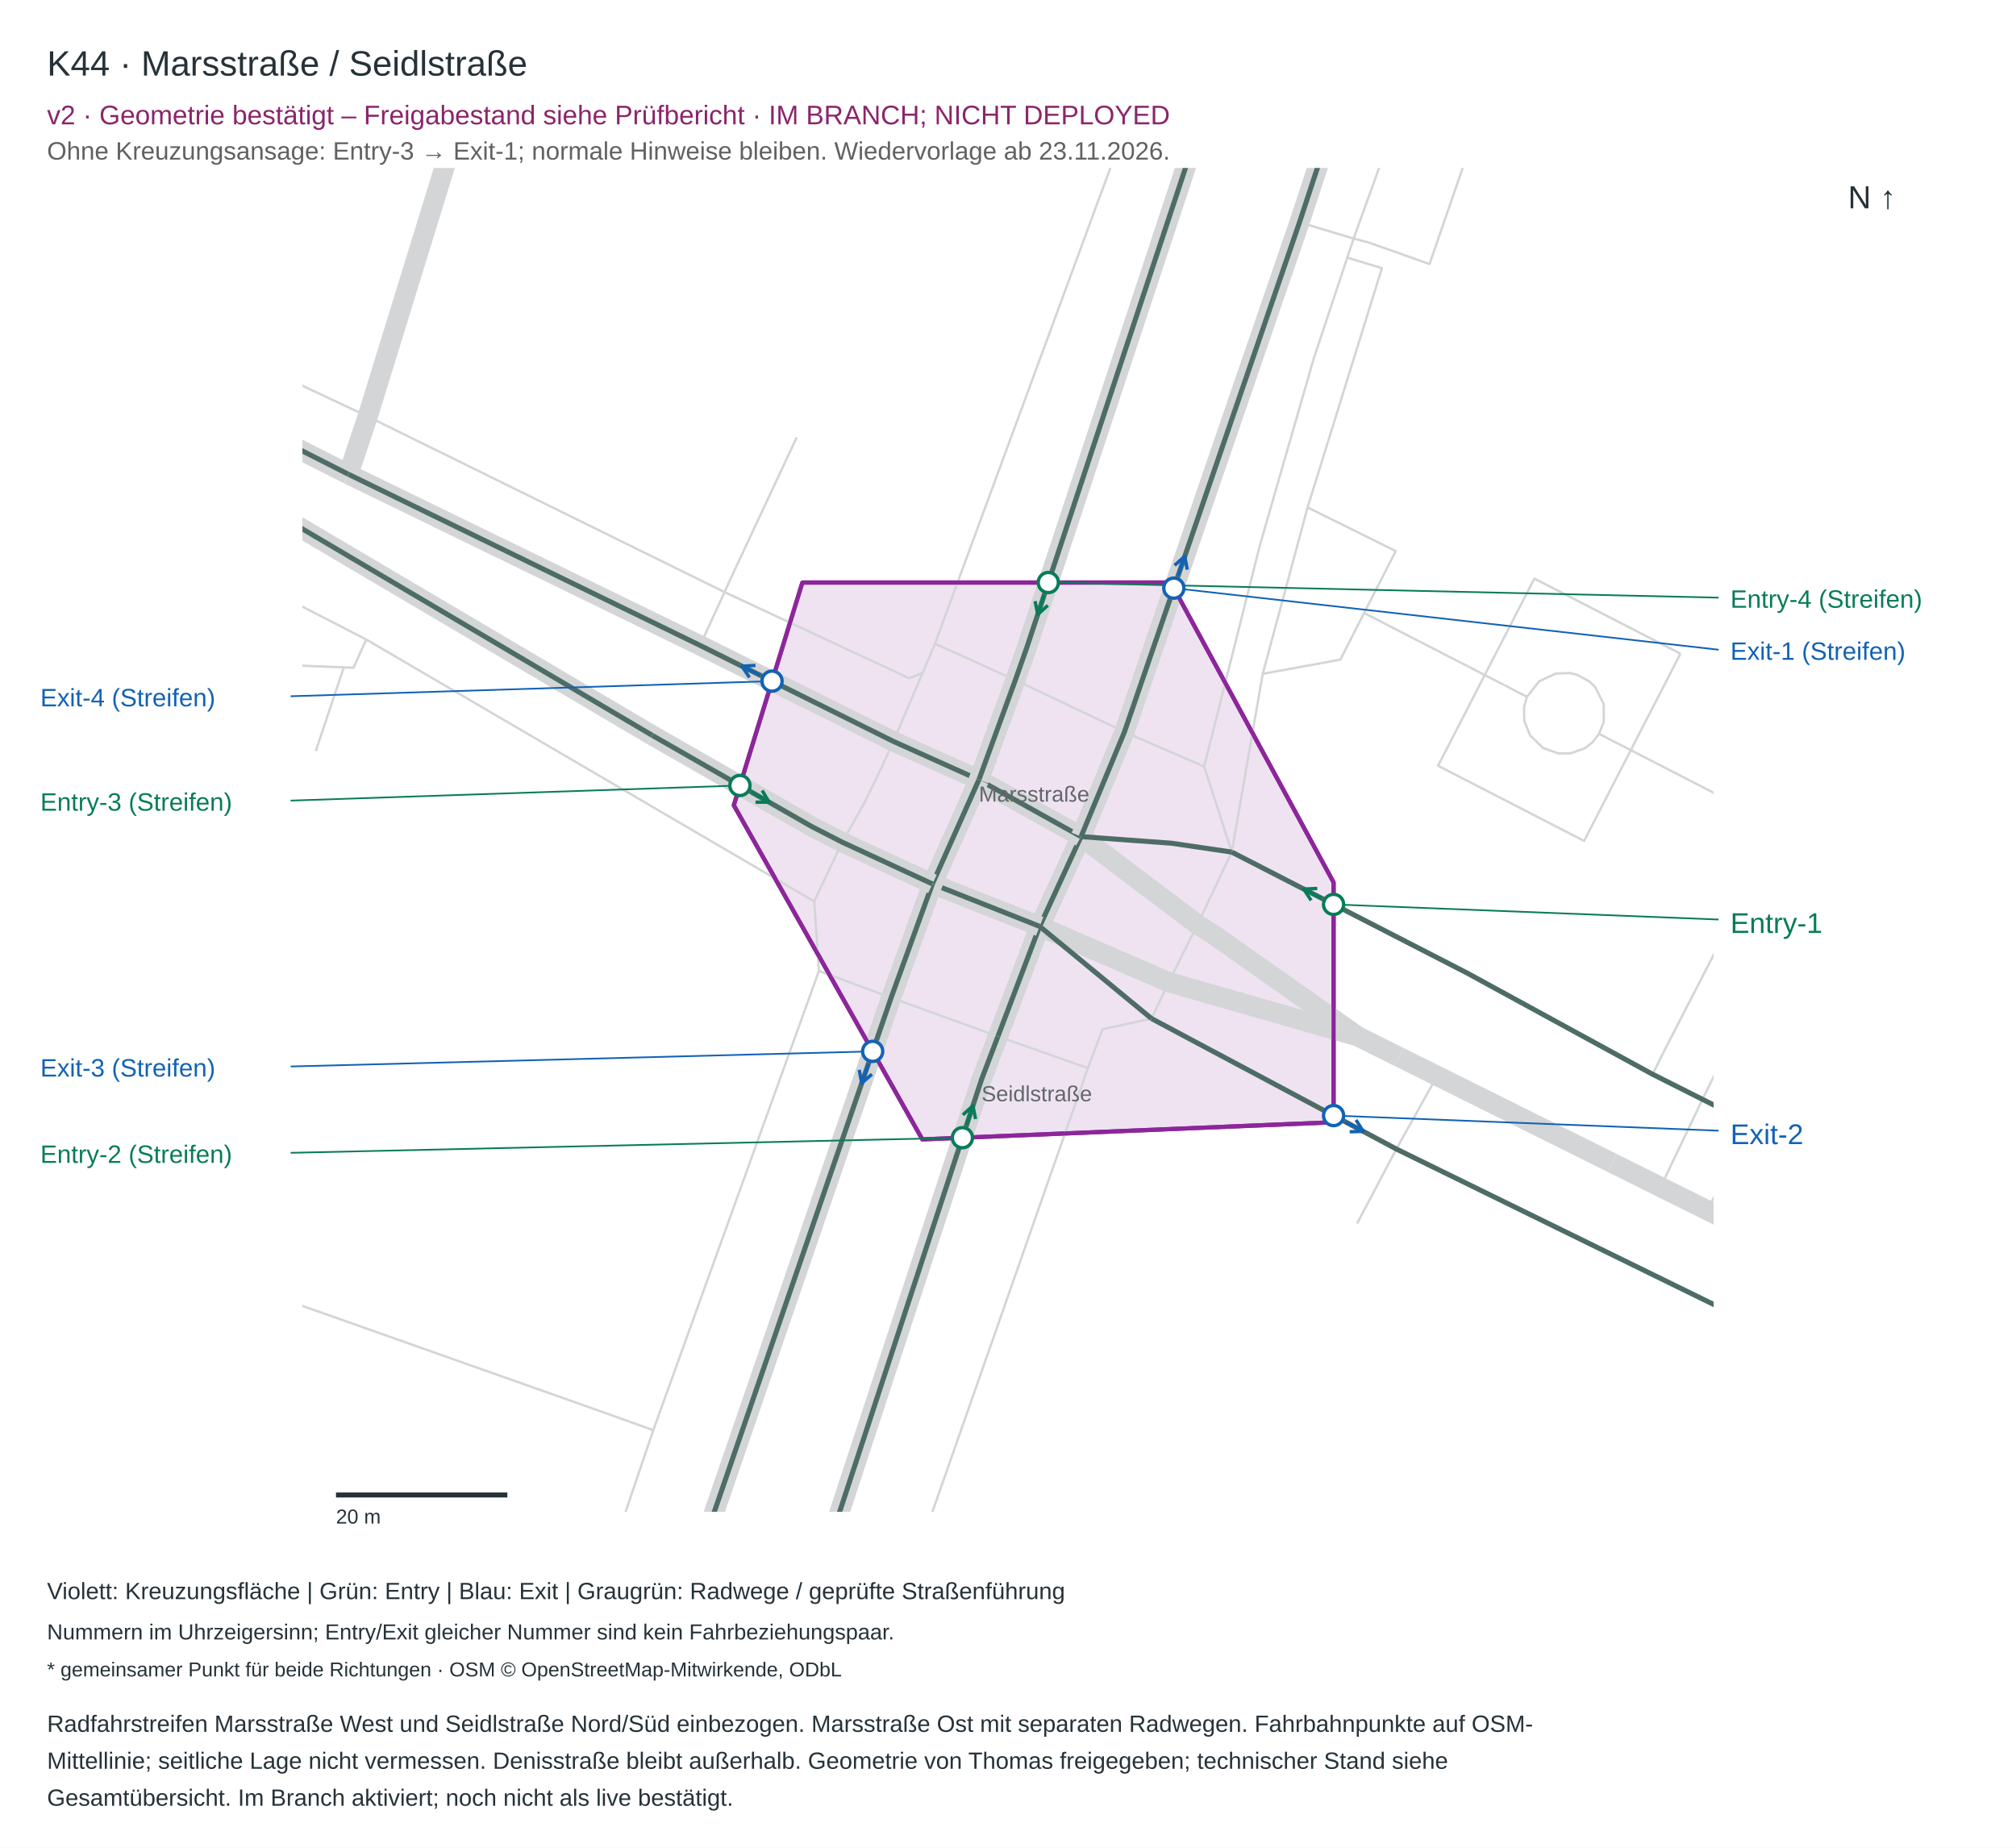
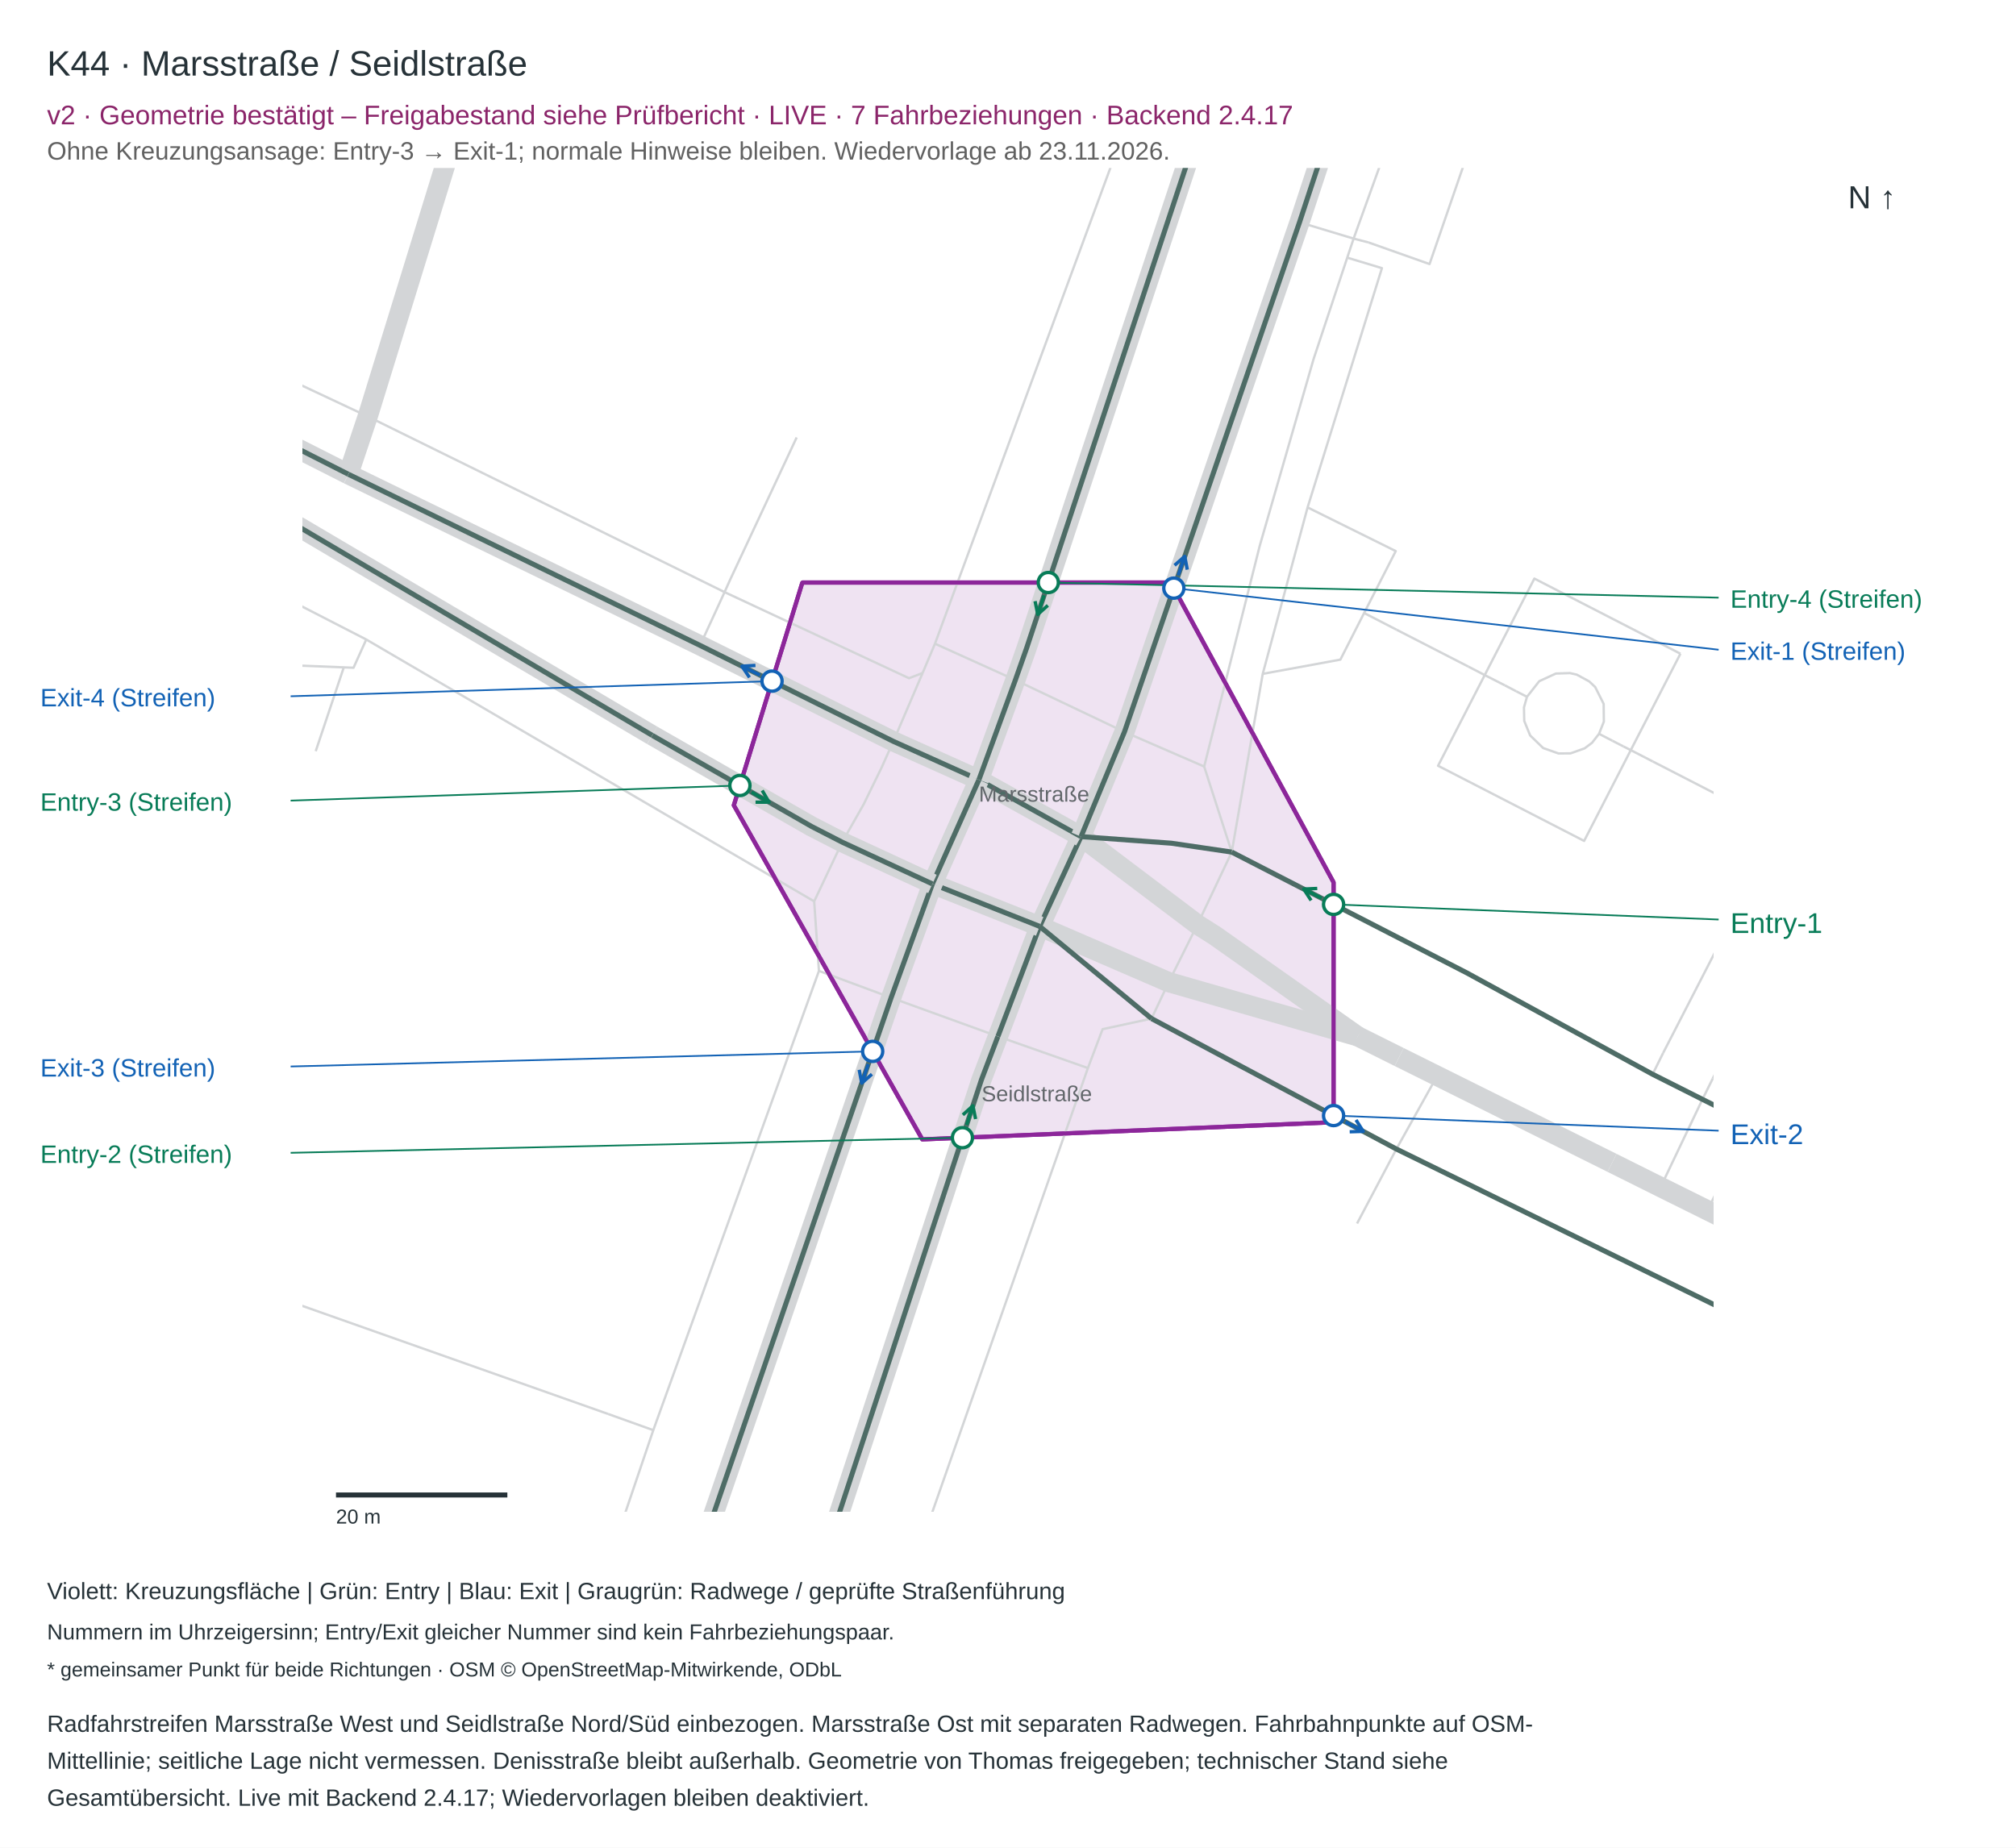
<svg xmlns="http://www.w3.org/2000/svg" width="1200" height="1100" viewBox="0 0 1200 1100">
  <rect width="1200" height="1100" fill="white" />
  <defs>
    <clipPath id="map">
      <rect x="180" y="100" width="840" height="800" />
    </clipPath>
  </defs>
  <text x="28" y="45" font-family="Arial,sans-serif" font-size="21" fill="#263238">K44 · Marsstraße / Seidlstraße</text>
-   <text x="28" y="74" font-family="Arial,sans-serif" font-size="16" fill="#8b256a">v2 · Geometrie bestätigt – Freigabestand siehe Prüfbericht · IM BRANCH; NICHT DEPLOYED</text>
+   <text x="28" y="74" font-family="Arial,sans-serif" font-size="16" fill="#8b256a">v2 · Geometrie bestätigt – Freigabestand siehe Prüfbericht · LIVE · 7 Fahrbeziehungen · Backend 2.4.17</text>
  <g clip-path="url(#map)">
    <polygon points="477.6,346.8 696.9,346.8 793.8,525.3 793.8,668.1 549.0,678.3 436.8,479.4 477.6,346.8" fill="#efe3f2" stroke="#8c269a" stroke-width="2.5" stroke-linejoin="round" />
    <polyline points="322.04,1403.54 263.51,1400.42" fill="none" stroke="#d3d5d7" stroke-width="12" stroke-linejoin="round" />
    <polyline points="-191.31,1280.0 -176.27,1242.64 -170.29,1220.22 -132.52,1117.86 10.6,716.64 20.72,687.0 63.41,568.63 72.73,542.74 91.52,490.63 126.29,394.17 143.15,347.39 144.71,343.02" fill="none" stroke="#d3d5d7" stroke-width="1.4" stroke-linejoin="round" />
    <polyline points="-149.0,251.16 -140.97,263.65 47.76,455.14 53.07,459.8" fill="none" stroke="#d3d5d7" stroke-width="1.4" stroke-linejoin="round" />
    <polyline points="-212.87,438.0 -201.62,442.14 -61.07,493.69 23.18,524.58 72.73,542.74" fill="none" stroke="#d3d5d7" stroke-width="1.4" stroke-linejoin="round" />
    <polyline points="-245.68,425.96 -282.61,535.42 -293.94,569.03 -328.64,671.85 -461.0,1033.09" fill="none" stroke="#d3d5d7" stroke-width="12" stroke-linejoin="round" />
    <polyline points="-461.0,1033.09 -428.31,1035.19 -414.94,1036.05 -375.46,1029.01 -338.22,1012.37 -304.77,989.44 -282.69,968.66 -264.58,944.13 -244.96,905.41 -234.16,862.89 -231.47,825.99 -236.55,781.25 -246.77,744.74 -265.11,711.36 -288.22,692.4 -300.83,685.98 -328.64,671.85" fill="none" stroke="#d3d5d7" stroke-width="1.4" stroke-linejoin="round" />
    <polyline points="1083.97,1592.82 1023.93,1574.26 911.3,1530.71 663.02,1452.02 534.9,1420.34" fill="none" stroke="#d3d5d7" stroke-width="12" stroke-linejoin="round" />
    <polyline points="366.4,1287.78 423.98,1302.09 439.93,1299.47 450.57,1266.94 457.05,1243.5 447.73,1225.84 413.83,1161.57" fill="none" stroke="#d3d5d7" stroke-width="1.4" stroke-linejoin="round" />
    <polyline points="440.0,1382.48 491.9,1386.0" fill="none" stroke="#d3d5d7" stroke-width="1.4" stroke-linejoin="round" />
    <polyline points="167.17,1473.37 178.8,1369.42 405.79,1399.79 393.25,1499.88" fill="none" stroke="#d3d5d7" stroke-width="1.4" stroke-linejoin="round" />
    <polyline points="440.0,1382.48 405.79,1399.79" fill="none" stroke="#d3d5d7" stroke-width="1.4" stroke-linejoin="round" />
    <polyline points="56.06,733.62 361.96,841.77" fill="none" stroke="#d3d5d7" stroke-width="1.4" stroke-linejoin="round" />
    <polyline points="814.51,144.31 850.92,157.2 913.61,-24.65 873.91,-37.42" fill="none" stroke="#d3d5d7" stroke-width="1.4" stroke-linejoin="round" />
    <polyline points="-134.3,109.28 -148.51,145.05 -160.86,175.76" fill="none" stroke="#d3d5d7" stroke-width="12" stroke-linejoin="round" />
    <polyline points="353.78,-189.8 357.08,-200.47 353.25,-222.1 345.14,-268.15 321.43,-402.59 364.35,-505.23 393.03,-573.76 421.89,-642.74 477.96,-786.94" fill="none" stroke="#d3d5d7" stroke-width="12" stroke-linejoin="round" />
    <polyline points="-125.17,945.27 -216.89,915.18" fill="none" stroke="#d3d5d7" stroke-width="1.4" stroke-linejoin="round" />
    <polyline points="-2173.76,-729.71 -2028.02,-691.56 -1968.36,-660.39 -1711.28,-554.68 -1664.95,-545.77 -1633.55,-534.36 -892.68,-174.19 -857.9,-156.02 -849.83,-153.35 -686.52,-75.35 -209.16,153.11 -187.0,163.27 -160.86,175.76" fill="none" stroke="#d3d5d7" stroke-width="1.4" stroke-linejoin="round" />
    <polyline points="490.08,1416.37 491.9,1386.0" fill="none" stroke="#d3d5d7" stroke-width="1.4" stroke-linejoin="round" />
    <polyline points="1050.29,737.48 1016.39,720.56 988.47,706.7 959.56,692.28" fill="none" stroke="#d3d5d7" stroke-width="12" stroke-linejoin="round" />
    <polyline points="-160.86,175.76 -210.33,318.43 -245.68,425.96" fill="none" stroke="#d3d5d7" stroke-width="12" stroke-linejoin="round" />
    <polyline points="388.86,851.42 361.96,841.77" fill="none" stroke="#d3d5d7" stroke-width="1.4" stroke-linejoin="round" />
    <polyline points="10.6,716.64 56.06,733.62" fill="none" stroke="#d3d5d7" stroke-width="1.4" stroke-linejoin="round" />
    <polyline points="349.24,1500.79 353.4,1473.37 356.13,1460.94 357.83,1450.21 358.14,1447.42 360.37,1433.17 362.04,1422.73 364.01,1413.93 364.99,1405.02 367.68,1388.1 369.2,1378.62 375.07,1376.86 390.3,1374.53 406.4,1369.82 430.34,1351.59 450.12,1360.39 493.11,1373.39 491.9,1386.0" fill="none" stroke="#d3d5d7" stroke-width="1.4" stroke-linejoin="round" />
    <polyline points="218.5,1371.46 215.05,1394.85 212.25,1414.21 210.47,1426.19 210.55,1428.75 209.41,1436.41 206.61,1452.82 214.11,1476.89" fill="none" stroke="#d3d5d7" stroke-width="1.4" stroke-linejoin="round" />
    <polyline points="429.62,1412.57 390.3,1374.53 371.02,1354.32 351.32,1326.04" fill="none" stroke="#d3d5d7" stroke-width="12" stroke-linejoin="round" />
    <polyline points="1132.61,-1125.03 1117.01,-1098.23 1071.09,-990.59 935.66,-649.1 929.71,-640.52 916.76,-640.47 901.3,-602.71 887.74,-565.64 895.01,-551.9 895.47,-533.62 761.25,-172.2 556.53,383.21 549.18,400.64" fill="none" stroke="#d3d5d7" stroke-width="1.4" stroke-linejoin="round" />
    <polyline points="-132.52,1117.86 -86.45,1133.58" fill="none" stroke="#d3d5d7" stroke-width="1.4" stroke-linejoin="round" />
    <polyline points="618.85,551.49 695.67,584.7 808.15,616.95" fill="none" stroke="#d3d5d7" stroke-width="12" stroke-linejoin="round" />
    <polyline points="808.15,616.95 723.1,556.94 712.76,550.41 643.47,498.06" fill="none" stroke="#d3d5d7" stroke-width="12" stroke-linejoin="round" />
    <polyline points="534.9,1420.34 490.08,1416.37 429.62,1412.57 387.95,1407.57 364.99,1405.02 322.04,1403.54" fill="none" stroke="#d3d5d7" stroke-width="12" stroke-linejoin="round" />
    <polyline points="1350.67,1429.43 1254.44,1401.67 1150.8,1371.75 1094.69,1355.57 470.73,1150.44 422.8,1133.81" fill="none" stroke="#d3d5d7" stroke-width="12" stroke-linejoin="round" />
    <polyline points="430.34,1351.59 420.64,1338.87 418.98,1322.58 423.98,1302.09 436.52,1262.17 447.73,1225.84 470.73,1150.44 484.25,1102.02 647.56,635.85 656.31,612.69 685.44,606.39 695.67,584.7 712.76,550.41 733.18,507.26" fill="none" stroke="#d3d5d7" stroke-width="1.4" stroke-linejoin="round" />
    <polyline points="1573.11,268.47 1517.58,276.76 1506.17,275.29 1456.66,251.44 1450.9,233.73 1409.69,216.13 1392.11,223.34 1385.1,240.09" fill="none" stroke="#d3d5d7" stroke-width="1.4" stroke-linejoin="round" />
    <polyline points="79.43,486.88 91.52,490.63" fill="none" stroke="#d3d5d7" stroke-width="1.4" stroke-linejoin="round" />
    <polyline points="79.43,486.88 72.39,480.18" fill="none" stroke="#d3d5d7" stroke-width="1.4" stroke-linejoin="round" />
    <polyline points="47.76,455.14 23.18,524.58" fill="none" stroke="#d3d5d7" stroke-width="1.4" stroke-linejoin="round" />
    <polyline points="1378.09,446.91 1599.59,540.42 1608.95,539.05" fill="none" stroke="#d3d5d7" stroke-width="1.4" stroke-linejoin="round" />
    <polyline points="1437.04,629.83 1625.01,707.05 1637.86,704.94" fill="none" stroke="#d3d5d7" stroke-width="1.4" stroke-linejoin="round" />
    <polyline points="1227.13,288.17 1242.06,294.76 1326.5,329.45 1414.23,365.44" fill="none" stroke="#d3d5d7" stroke-width="1.4" stroke-linejoin="round" />
    <polyline points="1042.91,-288.87 1069.77,-272.01 1149.02,-222.22 1237.43,-172.43 1293.43,-147.85 1319.72,-136.89 1387.15,-109.18 1448.44,-100.27 1486.13,-101.58" fill="none" stroke="#d3d5d7" stroke-width="1.4" stroke-linejoin="round" />
    <polyline points="1480.45,960.71 1354.38,895.31 1215.84,822.18 1050.29,737.48" fill="none" stroke="#d3d5d7" stroke-width="12" stroke-linejoin="round" />
    <polyline points="832.85,629.27 808.15,616.95" fill="none" stroke="#d3d5d7" stroke-width="12" stroke-linejoin="round" />
    <polyline points="959.56,692.28 855.46,640.51 832.85,629.27" fill="none" stroke="#d3d5d7" stroke-width="12" stroke-linejoin="round" />
    <polyline points="493.11,1373.39 626.04,1415.18 731.47,1449.87 918.73,1510.61 1031.88,1548.65 1088.06,1567.56 1189.85,1601.79 1308.01,1638.18 1305.36,1648.69" fill="none" stroke="#d3d5d7" stroke-width="1.4" stroke-linejoin="round" />
    <polyline points="224.07,1337.57 277.3,1352.67 334.76,1368.91 357.38,1375.38 369.2,1378.62" fill="none" stroke="#d3d5d7" stroke-width="1.4" stroke-linejoin="round" />
    <polyline points="1385.1,240.09 1379.91,252.69" fill="none" stroke="#d3d5d7" stroke-width="1.4" stroke-linejoin="round" />
    <polyline points="855.46,640.51 831.18,684.05 807.77,728.39" fill="none" stroke="#d3d5d7" stroke-width="1.4" stroke-linejoin="round" />
    <polyline points="983.81,453.33 1016.01,469.9 1045.33,485.01" fill="none" stroke="#d3d5d7" stroke-width="1.4" stroke-linejoin="round" />
    <polyline points="831.26,374.87 811.97,364.93" fill="none" stroke="#d3d5d7" stroke-width="1.4" stroke-linejoin="round" />
    <polyline points="1000.25,389.17 913.31,344.44 883.76,401.89 855.99,455.88 942.93,500.62 970.7,446.57 1000.25,389.17" fill="none" stroke="#d3d5d7" stroke-width="1.4" stroke-linejoin="round" />
    <polyline points="908.92,414.83 916.23,405.52 926.11,400.98 934.49,400.7 938.62,401.66 946.0,405.69 949.53,409.04 954.56,419.04 954.68,429.59 951.8,436.86 947.63,442.2 943.27,445.49 934.83,448.5 927.7,448.56 918.54,445.32 910.81,437.83 907.29,429.2 907.13,421.14 908.92,414.83" fill="none" stroke="#d3d5d7" stroke-width="1.4" stroke-linejoin="round" />
    <polyline points="874.03,396.84 831.26,374.87" fill="none" stroke="#d3d5d7" stroke-width="1.4" stroke-linejoin="round" />
    <polyline points="222.29,-286.2 268.39,-266.44 345.14,-268.15" fill="none" stroke="#d3d5d7" stroke-width="1.4" stroke-linejoin="round" />
    <polyline points="751.63,401.15 797.84,392.69 811.97,364.93 830.8,328.08 778.33,302.08" fill="none" stroke="#d3d5d7" stroke-width="1.4" stroke-linejoin="round" />
    <polyline points="1045.33,485.01 1059.27,492.16 1065.45,495.34 1114.09,520.38" fill="none" stroke="#d3d5d7" stroke-width="1.4" stroke-linejoin="round" />
    <polyline points="141.86,-325.72 222.29,-286.2" fill="none" stroke="#d3d5d7" stroke-width="1.4" stroke-linejoin="round" />
    <polyline points="983.7,639.54 989.95,626.88" fill="none" stroke="#d3d5d7" stroke-width="1.4" stroke-linejoin="round" />
    <polyline points="1019.49,642.1 1025.29,630.29 1043.36,594.69" fill="none" stroke="#d3d5d7" stroke-width="1.4" stroke-linejoin="round" />
    <polyline points="1084.35,581.12 1071.74,607.01 1047.57,656.52" fill="none" stroke="#d3d5d7" stroke-width="1.4" stroke-linejoin="round" />
    <polyline points="1160.61,424.71 1131.86,483.64" fill="none" stroke="#d3d5d7" stroke-width="1.4" stroke-linejoin="round" />
    <polyline points="1131.86,483.64 1114.09,520.38 1084.35,581.12" fill="none" stroke="#d3d5d7" stroke-width="1.4" stroke-linejoin="round" />
    <polyline points="1023.43,561.82 1059.27,492.16" fill="none" stroke="#d3d5d7" stroke-width="1.4" stroke-linejoin="round" />
    <polyline points="1242.17,257.29 1227.13,288.17 1160.61,424.71" fill="none" stroke="#d3d5d7" stroke-width="1.4" stroke-linejoin="round" />
    <polyline points="1047.57,656.52 1041.69,668.67 1016.39,720.56" fill="none" stroke="#d3d5d7" stroke-width="1.4" stroke-linejoin="round" />
    <polyline points="989.95,626.88 1023.43,561.82" fill="none" stroke="#d3d5d7" stroke-width="1.4" stroke-linejoin="round" />
    <polyline points="988.47,706.7 1013.36,654.47 1019.49,642.1" fill="none" stroke="#d3d5d7" stroke-width="1.4" stroke-linejoin="round" />
    <polyline points="1273.69,-105.15 1293.43,-147.85" fill="none" stroke="#d3d5d7" stroke-width="1.4" stroke-linejoin="round" />
    <polyline points="1351.54,29.91 1390.14,52.79 1482.8,110.76 1523.45,104.85" fill="none" stroke="#d3d5d7" stroke-width="1.4" stroke-linejoin="round" />
    <polyline points="1414.23,365.44 1484.43,371.97" fill="none" stroke="#d3d5d7" stroke-width="1.4" stroke-linejoin="round" />
    <polyline points="1484.43,371.97 1502.05,371.74 1589.71,363.11" fill="none" stroke="#d3d5d7" stroke-width="1.4" stroke-linejoin="round" />
    <polyline points="63.41,568.63 109.13,584.76" fill="none" stroke="#d3d5d7" stroke-width="1.4" stroke-linejoin="round" />
    <polyline points="204.64,397.29 187.93,447.19" fill="none" stroke="#d3d5d7" stroke-width="1.4" stroke-linejoin="round" />
    <polyline points="126.29,394.17 204.64,397.29 210.43,397.52 218.01,380.71" fill="none" stroke="#d3d5d7" stroke-width="1.4" stroke-linejoin="round" />
    <polyline points="-61.07,493.69 -67.48,515.15" fill="none" stroke="#d3d5d7" stroke-width="1.4" stroke-linejoin="round" />
    <polyline points="164.9,-124.74 202.1,-105.55" fill="none" stroke="#d3d5d7" stroke-width="1.4" stroke-linejoin="round" />
    <polyline points="405.72,-172.09 353.78,-189.8" fill="none" stroke="#d3d5d7" stroke-width="1.4" stroke-linejoin="round" />
    <polyline points="474.21,260.41 434.66,345.0 431.29,352.5 416.7,384.23" fill="none" stroke="#d3d5d7" stroke-width="1.4" stroke-linejoin="round" />
    <polyline points="486.67,-145.12 438.71,-161.13 405.72,-172.09" fill="none" stroke="#d3d5d7" stroke-width="1.4" stroke-linejoin="round" />
    <polyline points="0.94,679.57 -26.22,669.52" fill="none" stroke="#d3d5d7" stroke-width="1.4" stroke-linejoin="round" />
    <polyline points="3.33,680.48 0.94,679.57" fill="none" stroke="#d3d5d7" stroke-width="1.4" stroke-linejoin="round" />
    <polyline points="20.72,687.0 3.33,680.48" fill="none" stroke="#d3d5d7" stroke-width="1.4" stroke-linejoin="round" />
    <polyline points="202.1,-105.55 244.41,-85.79 265.14,-76.08" fill="none" stroke="#d3d5d7" stroke-width="1.4" stroke-linejoin="round" />
    <polyline points="525.05,-49.91 537.89,-87.15 537.59,-115.14 518.31,-132.97 486.67,-145.12" fill="none" stroke="#d3d5d7" stroke-width="1.4" stroke-linejoin="round" />
    <polyline points="265.14,-76.08 311.58,-52.81" fill="none" stroke="#d3d5d7" stroke-width="1.4" stroke-linejoin="round" />
    <polyline points="-210.33,318.43 -238.67,307.36 -249.35,302.82" fill="none" stroke="#d3d5d7" stroke-width="1.4" stroke-linejoin="round" />
    <polyline points="873.91,-37.42 870.77,-38.33 834.1,-51.96" fill="none" stroke="#d3d5d7" stroke-width="1.4" stroke-linejoin="round" />
    <polyline points="773.52,132.33 805.72,142.04 814.51,144.31" fill="none" stroke="#d3d5d7" stroke-width="1.4" stroke-linejoin="round" />
    <polyline points="1011.65,-307.83 1034.19,-294.38 1042.91,-288.87" fill="none" stroke="#d3d5d7" stroke-width="1.4" stroke-linejoin="round" />
    <polyline points="945.21,-356.54 978.28,-330.83 1011.65,-307.83" fill="none" stroke="#d3d5d7" stroke-width="1.4" stroke-linejoin="round" />
    <polyline points="436.52,1262.17 450.57,1266.94 466.94,1273.53" fill="none" stroke="#d3d5d7" stroke-width="1.4" stroke-linejoin="round" />
    <polyline points="-168.7,65.74 -179.27,88.56 -195.29,123.19 -209.16,153.11" fill="none" stroke="#d3d5d7" stroke-width="1.4" stroke-linejoin="round" />
    <polyline points="-443.69,275.0 -388.19,246.39 -249.35,302.82" fill="none" stroke="#d3d5d7" stroke-width="1.4" stroke-linejoin="round" />
    <polyline points="1242.17,257.29 1173.75,224.25" fill="none" stroke="#d3d5d7" stroke-width="1.4" stroke-linejoin="round" />
    <polyline points="-245.34,548.08 -254.88,544.79 -282.61,535.42" fill="none" stroke="#d3d5d7" stroke-width="1.4" stroke-linejoin="round" />
    <polyline points="1326.5,329.45 1323.01,337.74" fill="none" stroke="#d3d5d7" stroke-width="1.4" stroke-linejoin="round" />
    <polyline points="-293.94,569.03 -267.16,578.4 -257.46,581.8" fill="none" stroke="#d3d5d7" stroke-width="1.4" stroke-linejoin="round" />
    <polyline points="951.8,436.86 959.79,441.01" fill="none" stroke="#d3d5d7" stroke-width="1.4" stroke-linejoin="round" />
    <polyline points="908.92,414.83 902.51,411.54" fill="none" stroke="#d3d5d7" stroke-width="1.4" stroke-linejoin="round" />
    <polyline points="-216.89,915.18 -226.92,911.88" fill="none" stroke="#d3d5d7" stroke-width="1.4" stroke-linejoin="round" />
    <polyline points="-226.92,911.88 -244.96,905.41 -360.69,863.8" fill="none" stroke="#d3d5d7" stroke-width="1.4" stroke-linejoin="round" />
    <polyline points="966.31,444.36 970.7,446.57 983.81,453.33" fill="none" stroke="#d3d5d7" stroke-width="1.4" stroke-linejoin="round" />
    <polyline points="959.79,441.01 966.31,444.36" fill="none" stroke="#d3d5d7" stroke-width="1.4" stroke-linejoin="round" />
    <polyline points="895.66,407.96 883.76,401.89 874.03,396.84" fill="none" stroke="#d3d5d7" stroke-width="1.4" stroke-linejoin="round" />
    <polyline points="902.51,411.54 895.66,407.96" fill="none" stroke="#d3d5d7" stroke-width="1.4" stroke-linejoin="round" />
    <polyline points="-160.86,175.76 -131.23,191.94 144.71,343.02 218.01,380.71 484.63,536.61" fill="none" stroke="#d3d5d7" stroke-width="1.4" stroke-linejoin="round" />
    <polyline points="549.18,400.64 541.07,403.76 431.29,352.5 218.88,247.92 -168.7,65.74 -392.89,-45.09 -553.25,-125.65 -686.25,-186.11 -809.64,-249.81 -850.28,-271.16 -1638.4,-650.46 -1685.07,-671.12 -1772.47,-714.27 -2126.78,-859.78 -2166.48,-869.72 -2230.88,-879.54" fill="none" stroke="#d3d5d7" stroke-width="1.4" stroke-linejoin="round" />
    <polyline points="487.47,578.0 530.43,593.95 594.0,617.0 647.56,635.85" fill="none" stroke="#d3d5d7" stroke-width="1.4" stroke-linejoin="round" />
    <polyline points="733.18,507.26 716.77,456.34 669.31,435.73 604.38,404.84 556.53,383.21" fill="none" stroke="#d3d5d7" stroke-width="1.4" stroke-linejoin="round" />
    <polyline points="53.07,459.8 72.39,480.18" fill="none" stroke="#d3d5d7" stroke-width="1.4" stroke-linejoin="round" />
    <polyline points="-464.94,1163.73 -428.31,1035.19 -360.69,863.8 -300.83,685.98 -267.16,578.4 -254.88,544.79 -212.87,438.0 -149.0,251.16 -131.23,191.94" fill="none" stroke="#d3d5d7" stroke-width="1.4" stroke-linejoin="round" />
    <polyline points="-545.86,1158.85 -238.67,307.36 -187.0,163.27" fill="none" stroke="#d3d5d7" stroke-width="1.4" stroke-linejoin="round" />
    <polyline points="207.36,282.33 218.88,247.92 311.58,-52.81 353.78,-189.8" fill="none" stroke="#d3d5d7" stroke-width="12" stroke-linejoin="round" />
    <polyline points="1154.81,943.85 1058.67,1135.51" fill="none" stroke="#d3d5d7" stroke-width="1.4" stroke-linejoin="round" />
    <polyline points="1186.48,880.71 1154.81,943.85" fill="none" stroke="#d3d5d7" stroke-width="1.4" stroke-linejoin="round" />
    <polyline points="1215.84,822.18 1194.59,864.53 1186.48,880.71" fill="none" stroke="#d3d5d7" stroke-width="1.4" stroke-linejoin="round" />
    <polyline points="733.18,507.26 751.63,401.15 778.33,302.08 822.58,159.64 801.93,153.39" fill="none" stroke="#d3d5d7" stroke-width="1.4" stroke-linejoin="round" />
    <polyline points="716.77,456.34 749.85,324.91 781.86,213.86 801.93,153.39 805.72,142.04 870.77,-38.33 873.19,-45.48 901.07,-121.62 978.28,-330.83 1022.26,-444.03 1046.24,-482.3 1062.15,-524.31 1080.83,-578.58" fill="none" stroke="#d3d5d7" stroke-width="1.4" stroke-linejoin="round" />
    <polyline points="549.18,400.64 531.75,441.35 524.75,456.96 514.06,478.87 501.3,501.36 484.63,536.61 487.47,578.0 388.86,851.42 224.07,1337.57 218.5,1371.46" fill="none" stroke="#d3d5d7" stroke-width="1.4" stroke-linejoin="round" />
    <polyline points="263.51,1400.42 218.5,1371.46 117.05,1335.18 -176.27,1242.64 -236.32,1222.55 -436.07,1167.31" fill="none" stroke="#4e6c66" stroke-width="3" stroke-linejoin="round" />
    <polyline points="685.44,606.39 831.18,684.05 1029.46,781.19 1194.59,864.53 1337.26,936.58 1536.22,1037.01 1790.64,1171.22 1818.22,1188.37 1845.15,1202.11 1852.42,1206.65 1864.39,1211.82 1884.7,1221.35" fill="none" stroke="#4e6c66" stroke-width="3" stroke-linejoin="round" />
    <polyline points="304.42,1468.89 310.82,1443.73 314.46,1428.8 322.04,1403.54" fill="none" stroke="#d3d5d7" stroke-width="12" stroke-linejoin="round" />
    <polyline points="304.42,1468.89 310.82,1443.73 314.46,1428.8 322.04,1403.54" fill="none" stroke="#4e6c66" stroke-width="3" stroke-linejoin="round" />
    <polyline points="1828.71,1078.51 1821.28,1073.63 1775.98,1046.61 1456.25,880.89 1264.9,784.09 1198.42,748.89 1041.69,668.67 1013.36,654.47 983.7,639.54 873.12,579.19 733.18,507.26" fill="none" stroke="#4e6c66" stroke-width="3" stroke-linejoin="round" />
    <polyline points="-134.3,109.28 -179.27,88.56 -404.97,-20.62 -824.3,-221.37 -864.49,-241.07 -1651.58,-613.9" fill="none" stroke="#d3d5d7" stroke-width="12" stroke-linejoin="round" />
    <polyline points="-134.3,109.28 -179.27,88.56 -404.97,-20.62 -824.3,-221.37 -864.49,-241.07 -1651.58,-613.9" fill="none" stroke="#4e6c66" stroke-width="3" stroke-linejoin="round" />
    <polyline points="462.39,1014.02 584.26,642.61 594.0,617.0" fill="none" stroke="#d3d5d7" stroke-width="12" stroke-linejoin="round" />
    <polyline points="462.39,1014.02 584.26,642.61 594.0,617.0" fill="none" stroke="#4e6c66" stroke-width="3" stroke-linejoin="round" />
    <polyline points="594.0,617.0 618.85,551.49" fill="none" stroke="#d3d5d7" stroke-width="12" stroke-linejoin="round" />
    <polyline points="594.0,617.0 618.85,551.49" fill="none" stroke="#4e6c66" stroke-width="3" stroke-linejoin="round" />
    <polyline points="618.85,551.49 643.47,498.06" fill="none" stroke="#d3d5d7" stroke-width="12" stroke-linejoin="round" />
    <polyline points="618.85,551.49 643.47,498.06" fill="none" stroke="#4e6c66" stroke-width="3" stroke-linejoin="round" />
    <polyline points="322.04,1403.54 334.76,1368.91 351.32,1326.04 366.4,1287.78 413.83,1161.57 422.8,1133.81" fill="none" stroke="#d3d5d7" stroke-width="12" stroke-linejoin="round" />
    <polyline points="322.04,1403.54 334.76,1368.91 351.32,1326.04 366.4,1287.78 413.83,1161.57 422.8,1133.81" fill="none" stroke="#4e6c66" stroke-width="3" stroke-linejoin="round" />
    <polyline points="643.47,498.06 582.67,464.23" fill="none" stroke="#d3d5d7" stroke-width="12" stroke-linejoin="round" />
    <polyline points="643.47,498.06 582.67,464.23" fill="none" stroke="#4e6c66" stroke-width="3" stroke-linejoin="round" />
    <polyline points="555.01,526.22 618.85,551.49" fill="none" stroke="#d3d5d7" stroke-width="12" stroke-linejoin="round" />
    <polyline points="555.01,526.22 618.85,551.49" fill="none" stroke="#4e6c66" stroke-width="3" stroke-linejoin="round" />
    <polyline points="582.67,464.23 531.75,441.35 416.7,384.23 207.36,282.33" fill="none" stroke="#d3d5d7" stroke-width="12" stroke-linejoin="round" />
    <polyline points="582.67,464.23 531.75,441.35 416.7,384.23 207.36,282.33" fill="none" stroke="#4e6c66" stroke-width="3" stroke-linejoin="round" />
    <polyline points="582.67,464.23 555.01,526.22" fill="none" stroke="#d3d5d7" stroke-width="12" stroke-linejoin="round" />
    <polyline points="582.67,464.23 555.01,526.22" fill="none" stroke="#4e6c66" stroke-width="3" stroke-linejoin="round" />
    <polyline points="555.01,526.22 530.43,593.95 392.95,993.75" fill="none" stroke="#d3d5d7" stroke-width="12" stroke-linejoin="round" />
    <polyline points="555.01,526.22 530.43,593.95 392.95,993.75" fill="none" stroke="#4e6c66" stroke-width="3" stroke-linejoin="round" />
    <polyline points="643.47,498.06 669.31,435.73 773.52,132.33 834.1,-51.96" fill="none" stroke="#d3d5d7" stroke-width="12" stroke-linejoin="round" />
    <polyline points="643.47,498.06 669.31,435.73 773.52,132.33 834.1,-51.96" fill="none" stroke="#4e6c66" stroke-width="3" stroke-linejoin="round" />
    <polyline points="780.15,-111.51 734.96,11.35 611.12,385.71 604.38,404.84 582.67,464.23" fill="none" stroke="#d3d5d7" stroke-width="12" stroke-linejoin="round" />
    <polyline points="780.15,-111.51 734.96,11.35 611.12,385.71 604.38,404.84 582.67,464.23" fill="none" stroke="#4e6c66" stroke-width="3" stroke-linejoin="round" />
    <polyline points="388.22,437.77 483.15,492.05 501.3,501.36 555.01,526.22" fill="none" stroke="#d3d5d7" stroke-width="12" stroke-linejoin="round" />
    <polyline points="388.22,437.77 483.15,492.05 501.3,501.36 555.01,526.22" fill="none" stroke="#4e6c66" stroke-width="3" stroke-linejoin="round" />
    <polyline points="422.8,1133.81 462.39,1014.02" fill="none" stroke="#d3d5d7" stroke-width="12" stroke-linejoin="round" />
    <polyline points="422.8,1133.81 462.39,1014.02" fill="none" stroke="#4e6c66" stroke-width="3" stroke-linejoin="round" />
    <polyline points="348.17,1132.67 287.33,1321.39 277.3,1352.67 263.51,1400.42" fill="none" stroke="#d3d5d7" stroke-width="12" stroke-linejoin="round" />
    <polyline points="348.17,1132.67 287.33,1321.39 277.3,1352.67 263.51,1400.42" fill="none" stroke="#4e6c66" stroke-width="3" stroke-linejoin="round" />
    <polyline points="392.95,993.75 348.17,1132.67" fill="none" stroke="#d3d5d7" stroke-width="12" stroke-linejoin="round" />
    <polyline points="392.95,993.75 348.17,1132.67" fill="none" stroke="#4e6c66" stroke-width="3" stroke-linejoin="round" />
    <polyline points="-882.14,-205.53 -842.37,-186.17 -195.29,123.19 -148.51,145.05 8.44,224.25 177.97,313.66 388.22,437.77" fill="none" stroke="#d3d5d7" stroke-width="12" stroke-linejoin="round" />
    <polyline points="-882.14,-205.53 -842.37,-186.17 -195.29,123.19 -148.51,145.05 8.44,224.25 177.97,313.66 388.22,437.77" fill="none" stroke="#4e6c66" stroke-width="3" stroke-linejoin="round" />
    <polyline points="618.85,551.49 685.44,606.39" fill="none" stroke="#4e6c66" stroke-width="3" stroke-linejoin="round" />
    <polyline points="733.18,507.26 697.23,501.98 643.47,498.06" fill="none" stroke="#4e6c66" stroke-width="3" stroke-linejoin="round" />
    <polyline points="207.36,282.33 -134.3,109.28" fill="none" stroke="#d3d5d7" stroke-width="12" stroke-linejoin="round" />
    <polyline points="207.36,282.33 -134.3,109.28" fill="none" stroke="#4e6c66" stroke-width="3" stroke-linejoin="round" />
    <polyline points="953.09,-580.34 930.47,-521.36 780.15,-111.51" fill="none" stroke="#d3d5d7" stroke-width="12" stroke-linejoin="round" />
    <polyline points="953.09,-580.34 930.47,-521.36 780.15,-111.51" fill="none" stroke="#4e6c66" stroke-width="3" stroke-linejoin="round" />
    <polyline points="834.1,-51.96 945.21,-356.54 990.25,-477.13 998.96,-498.02 1014.38,-545.6" fill="none" stroke="#d3d5d7" stroke-width="12" stroke-linejoin="round" />
    <polyline points="834.1,-51.96 945.21,-356.54 990.25,-477.13 998.96,-498.02 1014.38,-545.6" fill="none" stroke="#4e6c66" stroke-width="3" stroke-linejoin="round" />
    <polyline points="477.6,346.8 696.9,346.8 793.8,525.3 793.8,668.1 549.0,678.3 436.8,479.4 477.6,346.8" fill="none" stroke="#8c269a" stroke-width="2.5" stroke-linejoin="round" />
  </g>
  <text x="584.26" y="655.61" font-family="Arial,sans-serif" font-size="13" fill="#62676b">Seidlstraße</text>
  <text x="582.67" y="477.23" font-family="Arial,sans-serif" font-size="13" fill="#62676b">Marsstraße</text>
  <polyline points="623.99,346.8 1023,355.8" fill="none" stroke="#087c58" stroke-width="1" stroke-linejoin="round" />
  <circle cx="623.99" cy="346.8" r="6" fill="#ffffff" stroke="#087c58" stroke-width="2" />
  <text x="1030" y="361.8" font-family="Arial,sans-serif" font-size="15" fill="#087c58">Entry-4 (Streifen)</text>
  <polyline points="621.478,354.395 617.709,365.788" fill="none" stroke="#087c58" stroke-width="2" stroke-linejoin="round" />
  <polyline points="616.11,357.886 617.709,365.788 623.705,360.398" fill="none" stroke="#087c58" stroke-width="2" stroke-linejoin="round" />
  <polyline points="698.71,350.13 1023,386.8" fill="none" stroke="#1262b5" stroke-width="1" stroke-linejoin="round" />
  <circle cx="698.71" cy="350.13" r="6" fill="#ffffff" stroke="#1262b5" stroke-width="2" />
  <text x="1030" y="392.8" font-family="Arial,sans-serif" font-size="15" fill="#1262b5">Exit-1 (Streifen)</text>
  <polyline points="701.309,342.564 705.207,331.215" fill="none" stroke="#1262b5" stroke-width="2" stroke-linejoin="round" />
  <polyline points="706.716,339.135 705.207,331.215 699.15,336.536" fill="none" stroke="#1262b5" stroke-width="2" stroke-linejoin="round" />
  <polyline points="793.8,538.42 1023,547.42" fill="none" stroke="#087c58" stroke-width="1" stroke-linejoin="round" />
  <circle cx="793.8" cy="538.42" r="6" fill="#ffffff" stroke="#087c58" stroke-width="2" />
  <text x="1030" y="555.42" font-family="Arial,sans-serif" font-size="17" fill="#087c58">Entry-1</text>
  <polyline points="786.685,534.763 776.012,529.277" fill="none" stroke="#087c58" stroke-width="2" stroke-linejoin="round" />
  <polyline points="784.067,528.919 776.012,529.277 780.409,536.034" fill="none" stroke="#087c58" stroke-width="2" stroke-linejoin="round" />
  <polyline points="793.8,664.13 1023,673.13" fill="none" stroke="#1262b5" stroke-width="1" stroke-linejoin="round" />
  <circle cx="793.8" cy="664.13" r="6" fill="#ffffff" stroke="#1262b5" stroke-width="2" />
  <text x="1030" y="681.13" font-family="Arial,sans-serif" font-size="17" fill="#1262b5">Exit-2</text>
  <polyline points="800.86,667.892 811.45,673.536" fill="none" stroke="#1262b5" stroke-width="2" stroke-linejoin="round" />
  <polyline points="803.391,673.774 811.45,673.536 807.154,666.714" fill="none" stroke="#1262b5" stroke-width="2" stroke-linejoin="round" />
  <polyline points="459.54,405.5 173,414.5" fill="none" stroke="#1262b5" stroke-width="1" stroke-linejoin="round" />
  <circle cx="459.54" cy="405.5" r="6" fill="#ffffff" stroke="#1262b5" stroke-width="2" />
  <text x="24" y="420.5" font-family="Arial,sans-serif" font-size="15" fill="#1262b5">Exit-4 (Streifen)</text>
  <polyline points="452.374,401.943 441.626,396.607" fill="none" stroke="#1262b5" stroke-width="2" stroke-linejoin="round" />
  <polyline points="449.674,396.137 441.626,396.607 446.117,403.302" fill="none" stroke="#1262b5" stroke-width="2" stroke-linejoin="round" />
  <polyline points="440.42,467.62 173,476.62" fill="none" stroke="#087c58" stroke-width="1" stroke-linejoin="round" />
  <circle cx="440.42" cy="467.62" r="6" fill="#ffffff" stroke="#087c58" stroke-width="2" />
  <text x="24" y="482.62" font-family="Arial,sans-serif" font-size="15" fill="#087c58">Entry-3 (Streifen)</text>
  <polyline points="447.365,471.591 457.783,477.547" fill="none" stroke="#087c58" stroke-width="2" stroke-linejoin="round" />
  <polyline points="449.72,477.545 457.783,477.547 453.691,470.6" fill="none" stroke="#087c58" stroke-width="2" stroke-linejoin="round" />
  <polyline points="519.44,625.9 173,634.9" fill="none" stroke="#1262b5" stroke-width="1" stroke-linejoin="round" />
  <circle cx="519.44" cy="625.9" r="6" fill="#ffffff" stroke="#1262b5" stroke-width="2" />
  <text x="24" y="640.9" font-family="Arial,sans-serif" font-size="15" fill="#1262b5">Exit-3 (Streifen)</text>
  <polyline points="516.839,633.465 512.936,644.813" fill="none" stroke="#1262b5" stroke-width="2" stroke-linejoin="round" />
  <polyline points="511.43,636.893 512.936,644.813 518.995,639.494" fill="none" stroke="#1262b5" stroke-width="2" stroke-linejoin="round" />
  <polyline points="572.87,677.3 173,686.3" fill="none" stroke="#087c58" stroke-width="1" stroke-linejoin="round" />
  <circle cx="572.87" cy="677.3" r="6" fill="#ffffff" stroke="#087c58" stroke-width="2" />
  <text x="24" y="692.3" font-family="Arial,sans-serif" font-size="15" fill="#087c58">Entry-2 (Streifen)</text>
  <polyline points="575.364,669.699 579.105,658.297" fill="none" stroke="#087c58" stroke-width="2" stroke-linejoin="round" />
  <polyline points="580.724,666.195 579.105,658.297 573.122,663.701" fill="none" stroke="#087c58" stroke-width="2" stroke-linejoin="round" />
  <text x="1100" y="124" font-family="Arial,sans-serif" font-size="19" fill="#263238">N ↑</text>
  <polyline points="200,890 302.0,890" fill="none" stroke="#263238" stroke-width="3" stroke-linejoin="round" />
  <text x="200" y="907" font-family="Arial,sans-serif" font-size="12" fill="#263238">20 m</text>
  <text x="28" y="952" font-family="Arial,sans-serif" font-size="14" fill="#263238">Violett: Kreuzungsfläche  |  Grün: Entry  |  Blau: Exit  |  Graugrün: Radwege / geprüfte Straßenführung</text>
  <text x="28" y="976" font-family="Arial,sans-serif" font-size="13" fill="#263238">Nummern im Uhrzeigersinn; Entry/Exit gleicher Nummer sind kein Fahrbeziehungspaar.</text>
  <text x="28" y="998" font-family="Arial,sans-serif" font-size="12" fill="#263238">* gemeinsamer Punkt für beide Richtungen · OSM © OpenStreetMap-Mitwirkende, ODbL</text>
  <text x="28" y="1031" font-family="Arial,sans-serif" font-size="14" fill="#263238">Radfahrstreifen Marsstraße West und Seidlstraße Nord/Süd einbezogen. Marsstraße Ost mit separaten Radwegen. Fahrbahnpunkte auf OSM-</text>
  <text x="28" y="1053" font-family="Arial,sans-serif" font-size="14" fill="#263238">Mittellinie; seitliche Lage nicht vermessen. Denisstraße bleibt außerhalb. Geometrie von Thomas freigegeben; technischer Stand siehe</text>
-   <text x="28" y="1075" font-family="Arial,sans-serif" font-size="14" fill="#263238">Gesamtübersicht. Im Branch aktiviert; noch nicht als live bestätigt.</text>
+   <text x="28" y="1075" font-family="Arial,sans-serif" font-size="14" fill="#263238">Gesamtübersicht. Live mit Backend 2.4.17; Wiedervorlagen bleiben deaktiviert.</text>
  <text x="28" y="95" font-family="Arial,sans-serif" font-size="15" fill="#616161">Ohne Kreuzungsansage: Entry-3 → Exit-1; normale Hinweise bleiben. Wiedervorlage ab 23.11.2026.</text>
</svg>
